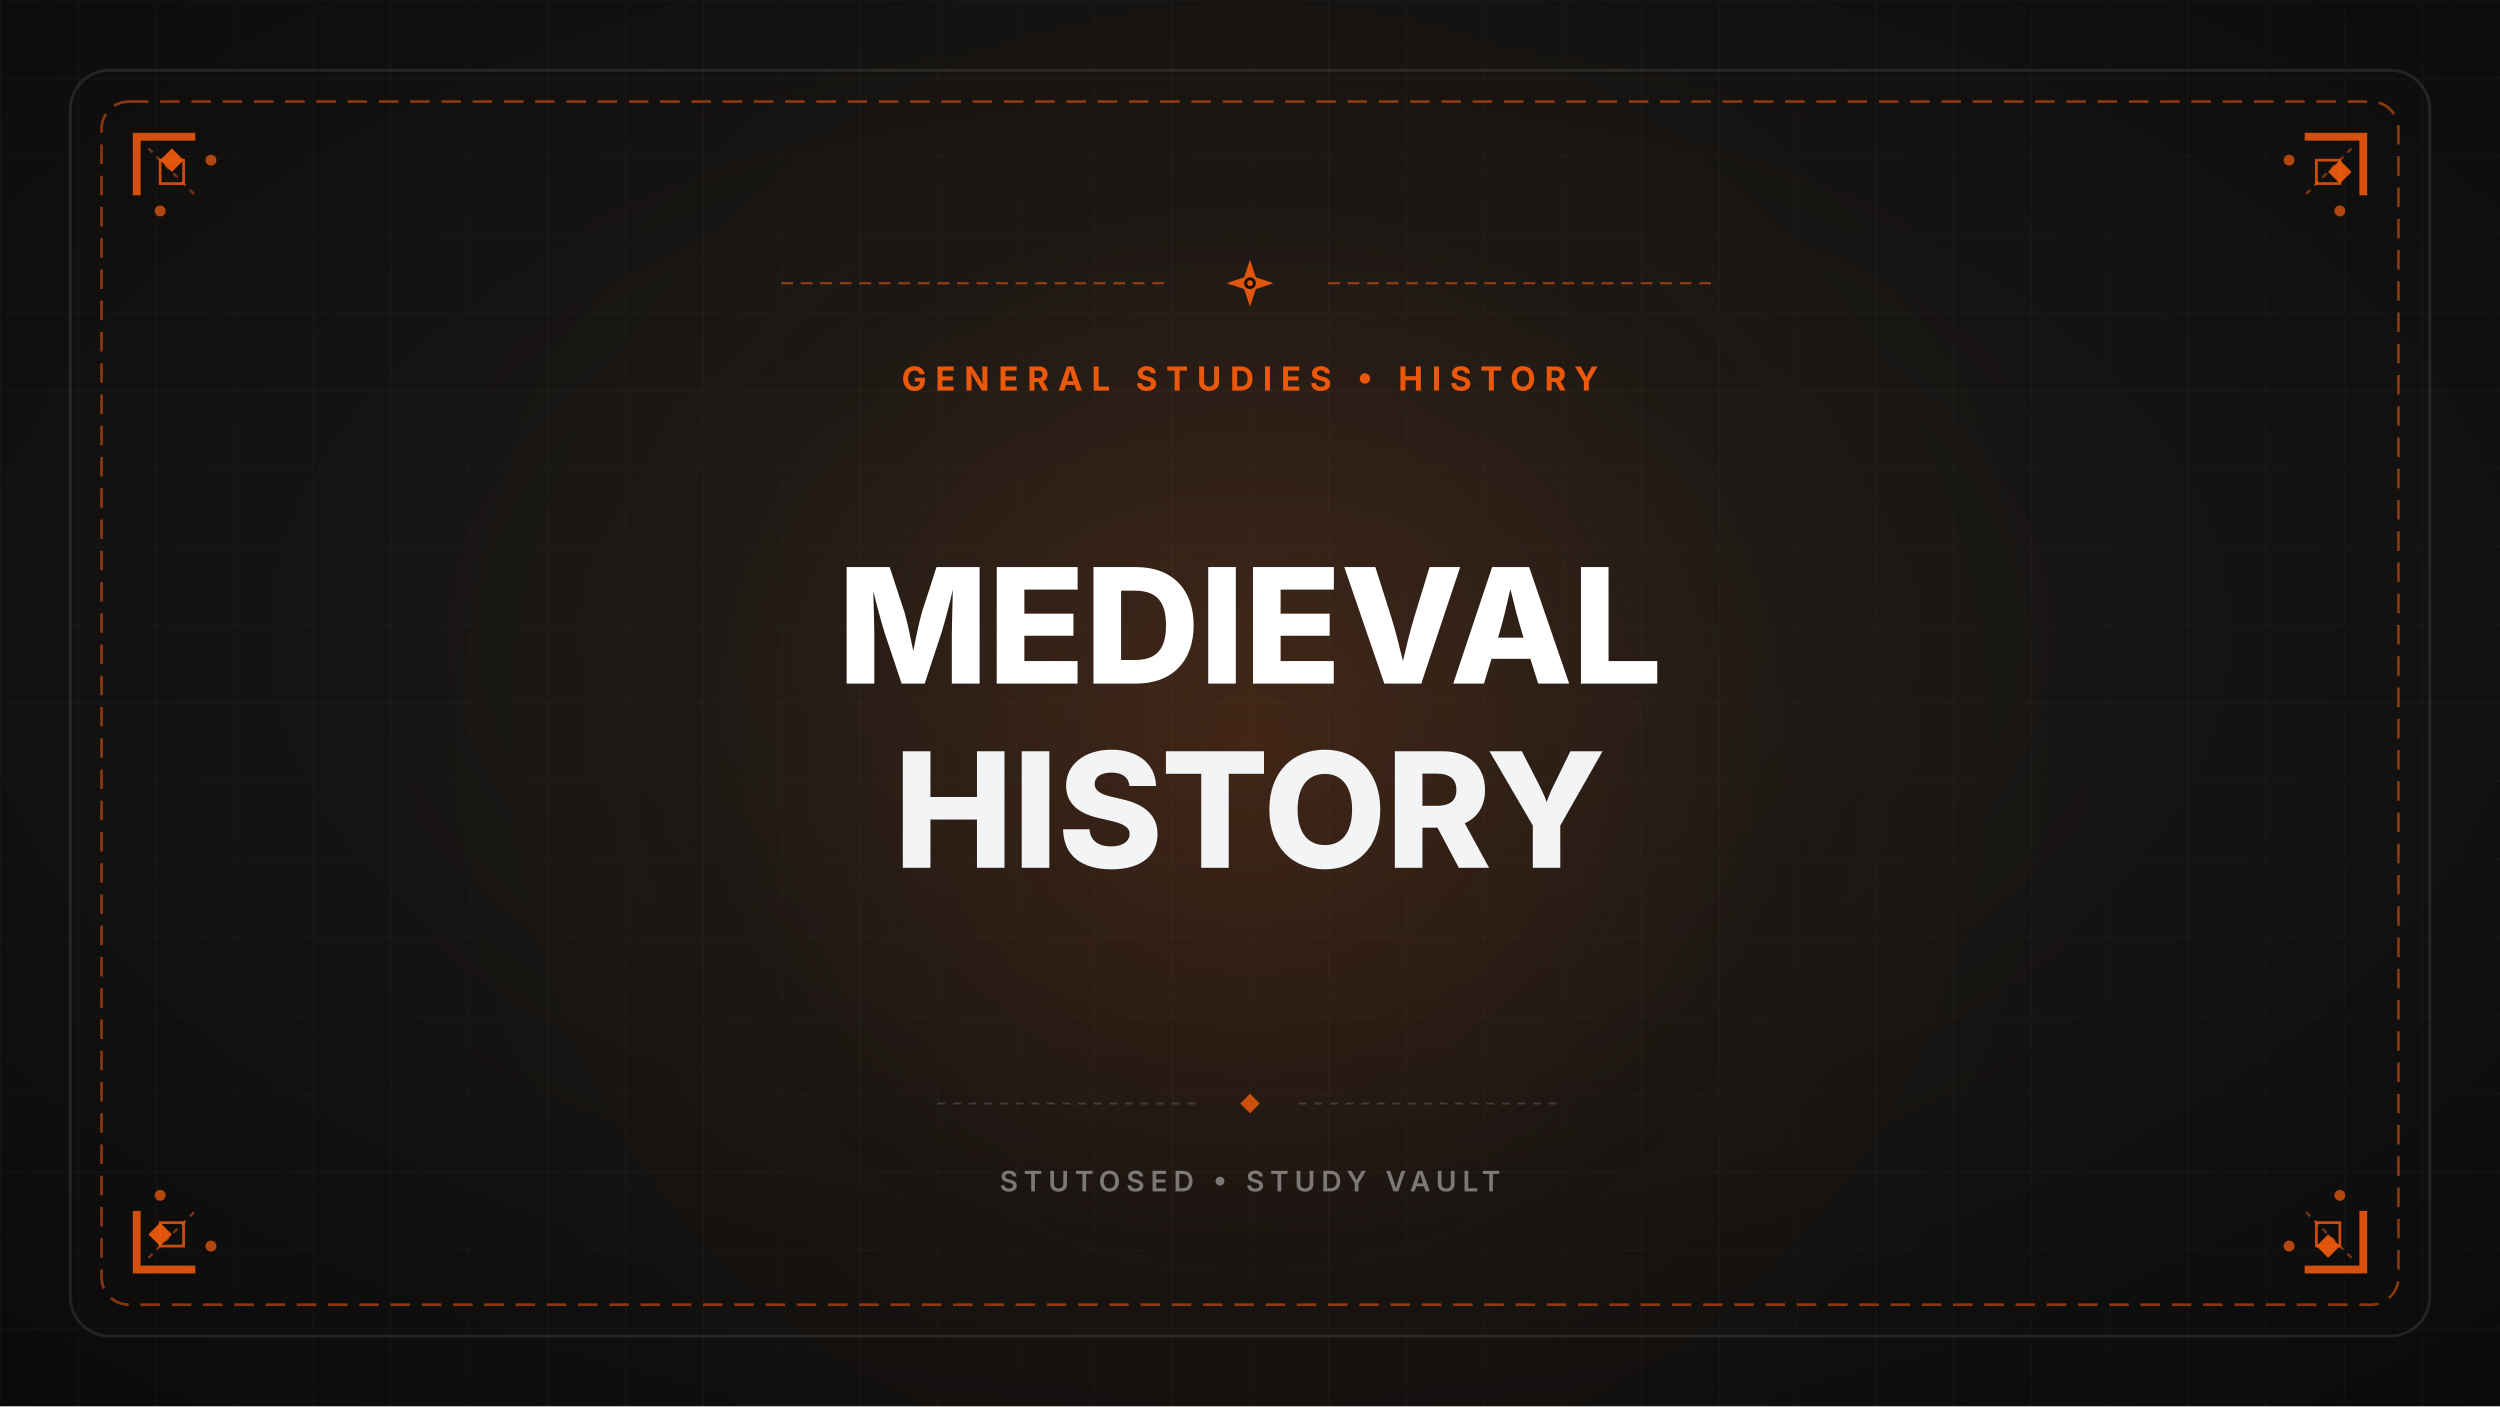
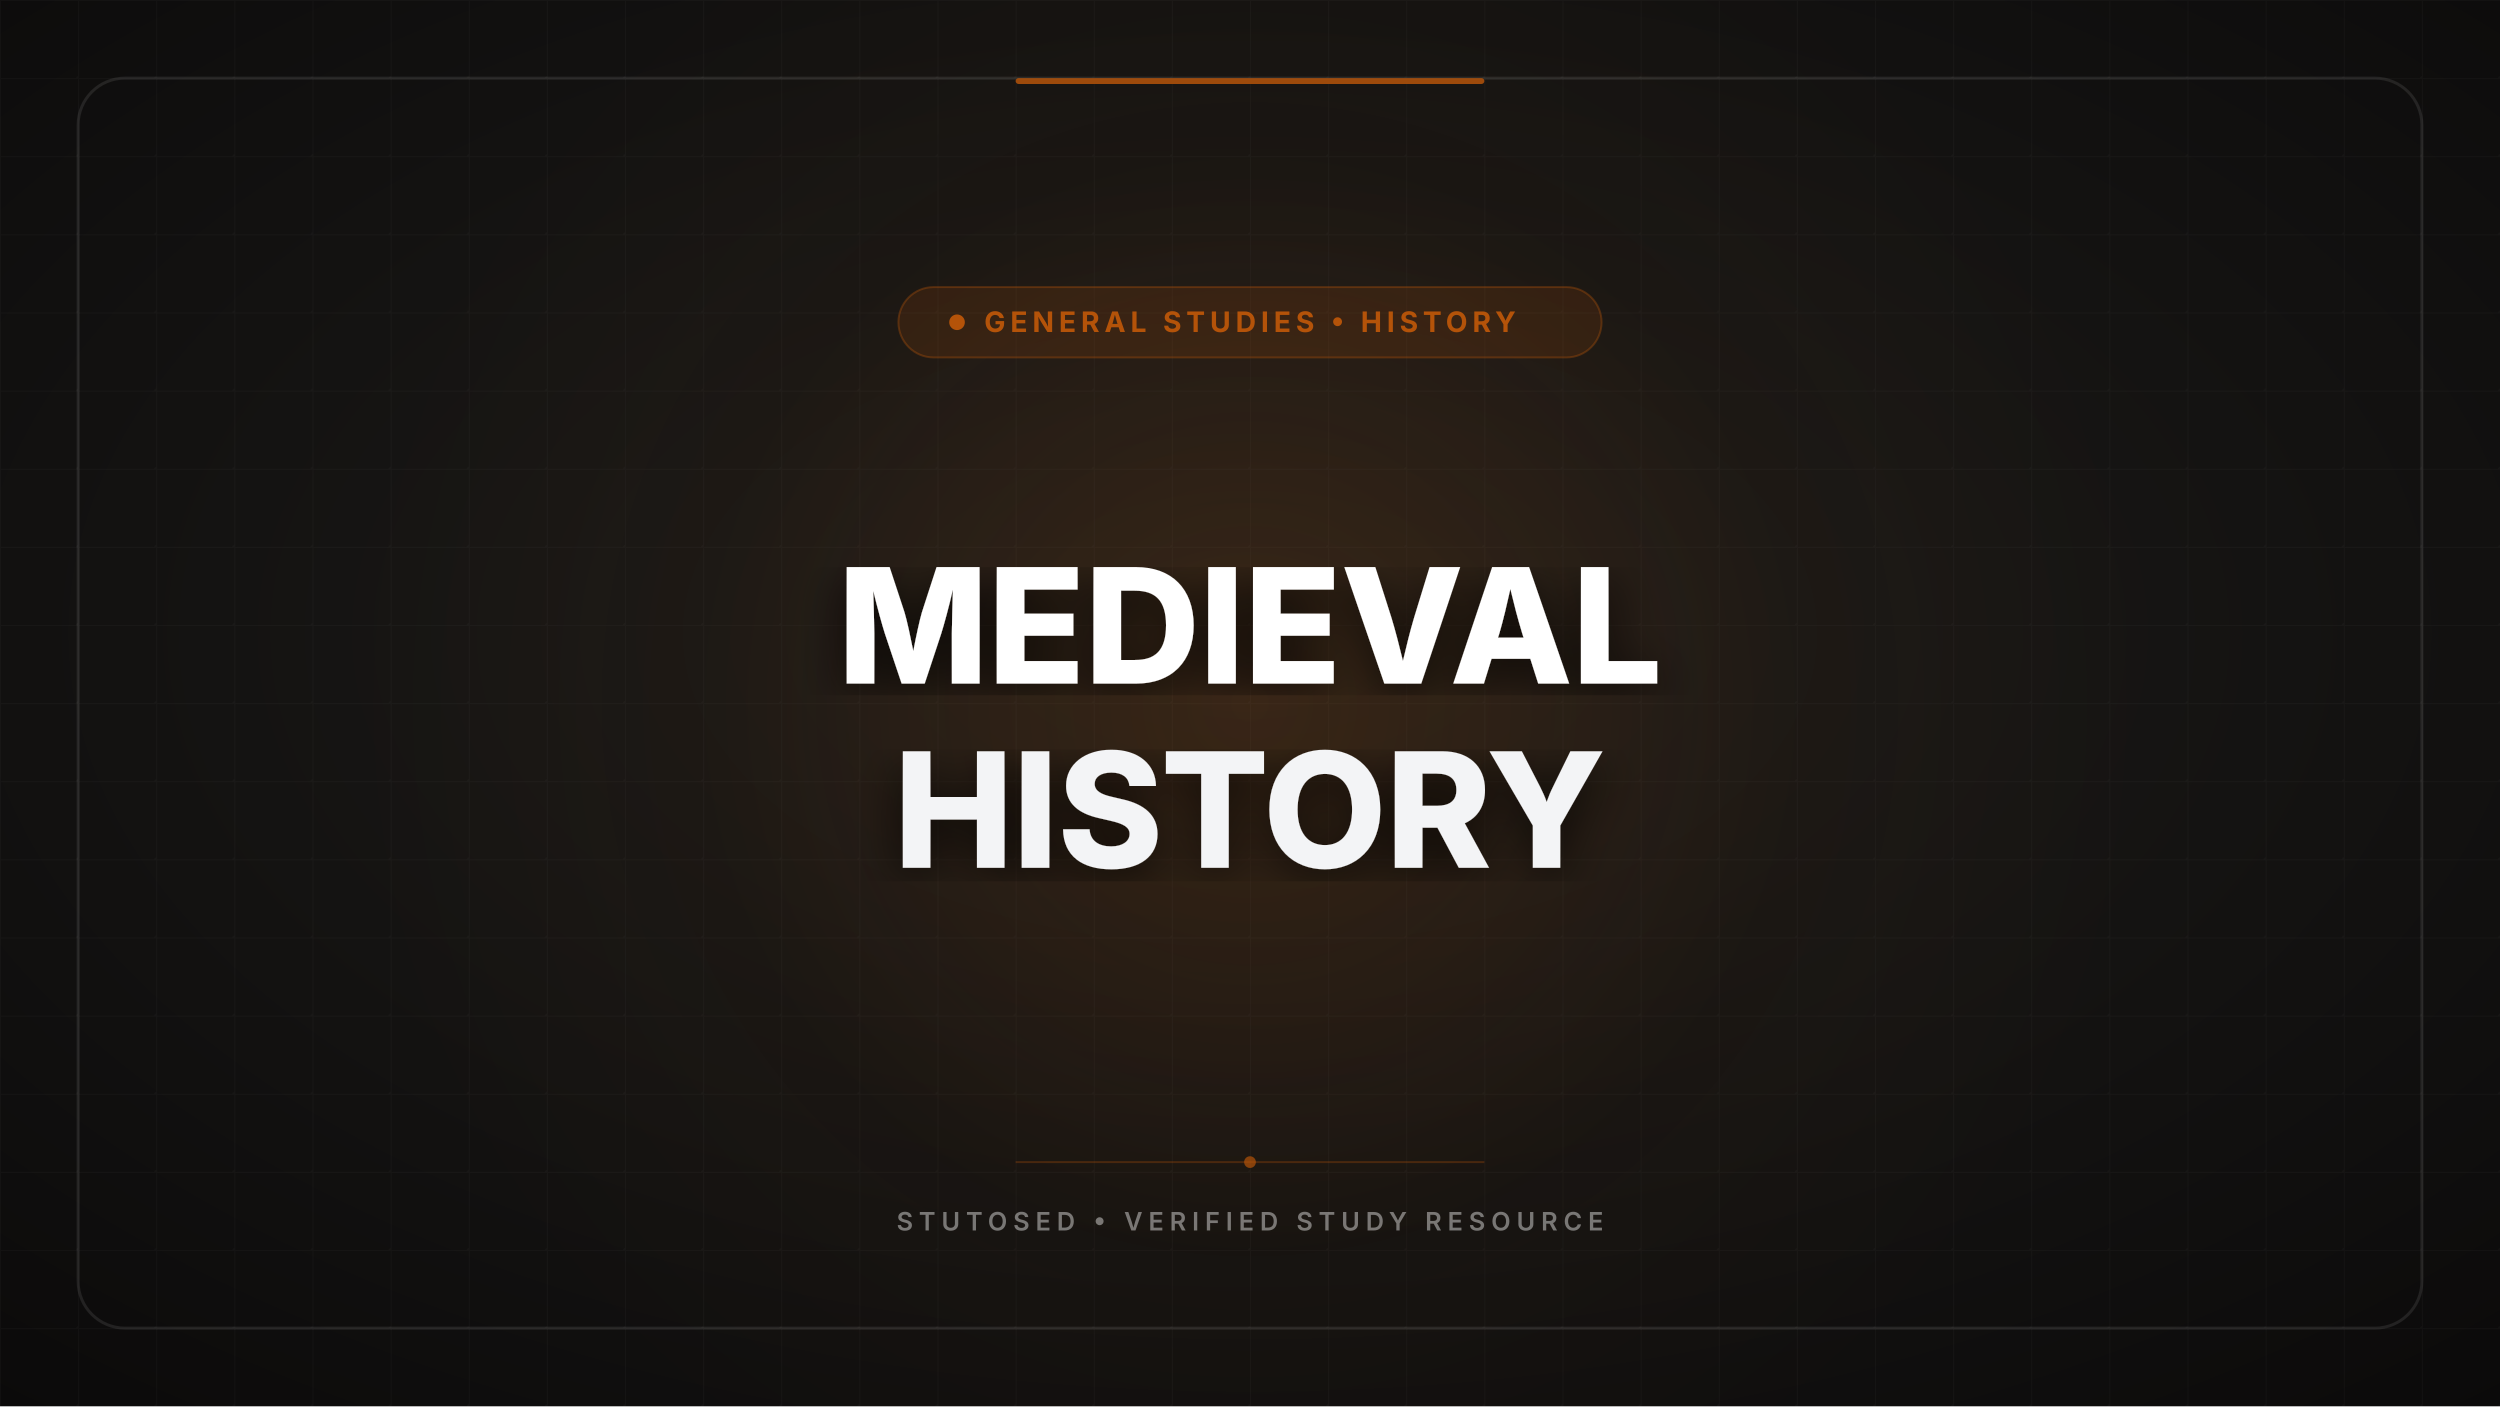
<svg xmlns="http://www.w3.org/2000/svg" viewBox="0 0 1280 720" width="1280" height="720">
  <defs>
    <radialGradient id="bg-grad" cx="50%" cy="45%" r="75%">
      <stop offset="0%" stop-color="#1f1d1a" />
      <stop offset="60%" stop-color="#131211" />
      <stop offset="100%" stop-color="#0b0a0a" />
    </radialGradient>
    <radialGradient id="accent-glow-rad" cx="50%" cy="50%" r="50%">
-       <stop offset="0%" stop-color="#ea580c" stop-opacity="0.18" />
-       <stop offset="60%" stop-color="#ea580c" stop-opacity="0.03" />
-       <stop offset="100%" stop-color="#ea580c" stop-opacity="0" />
+       <stop offset="0%" stop-color="#b45309" stop-opacity="0.18" />
+       <stop offset="60%" stop-color="#b45309" stop-opacity="0.03" />
+       <stop offset="100%" stop-color="#b45309" stop-opacity="0" />
    </radialGradient>
+     <filter id="shadow" x="-10%" y="-10%" width="120%" height="120%">
+       <feDropShadow dx="0" dy="6" stdDeviation="12" flood-color="#000000" flood-opacity="0.75" />
+     </filter>
    <pattern id="grid-pattern" width="40" height="40" patternUnits="userSpaceOnUse">
      <path d="M 40 0 L 0 0 0 40" fill="none" stroke="rgba(255,255,255,0.025)" stroke-width="1" />
      <circle cx="40" cy="40" r="1" fill="rgba(255,255,255,0.025)" />
    </pattern>
  </defs>
  <rect width="1280" height="720" fill="url(#bg-grad)" />
  <rect width="1280" height="720" fill="url(#grid-pattern)" />
-   <circle cx="640" cy="380" r="440" fill="url(#accent-glow-rad)" />
-   <rect x="36" y="36" width="1208" height="648" rx="20" fill="none" stroke="rgba(255,255,255,0.09)" stroke-width="1.5" />
-   <rect x="52" y="52" width="1176" height="616" rx="14" fill="none" stroke="#ea580c" stroke-width="1.4" stroke-dasharray="10 6" opacity="0.55" />
-   <g transform="translate(68, 68) rotate(0)">
-     <path d="M 0 0 L 32 0 L 32 4 L 4 4 L 4 32 L 0 32 Z" fill="#ea580c" opacity="0.9" />
-     <polygon points="14,14 26,14 26,26 14,26" fill="none" stroke="#ea580c" stroke-width="1.4" opacity="0.85" />
-     <polygon points="20,8 26,14 20,20 14,14" fill="#ea580c" opacity="0.95" />
-     <circle cx="40" cy="14" r="2.8" fill="#ea580c" opacity="0.75" />
-     <circle cx="14" cy="40" r="2.8" fill="#ea580c" opacity="0.75" />
-     <line x1="8" y1="8" x2="32" y2="32" stroke="#ea580c" stroke-width="1.2" opacity="0.5" stroke-dasharray="3,3" />
-   </g>
-   <g transform="translate(1212, 68) rotate(90)">
-     <path d="M 0 0 L 32 0 L 32 4 L 4 4 L 4 32 L 0 32 Z" fill="#ea580c" opacity="0.9" />
-     <polygon points="14,14 26,14 26,26 14,26" fill="none" stroke="#ea580c" stroke-width="1.4" opacity="0.85" />
-     <polygon points="20,8 26,14 20,20 14,14" fill="#ea580c" opacity="0.95" />
-     <circle cx="40" cy="14" r="2.8" fill="#ea580c" opacity="0.75" />
-     <circle cx="14" cy="40" r="2.8" fill="#ea580c" opacity="0.75" />
-     <line x1="8" y1="8" x2="32" y2="32" stroke="#ea580c" stroke-width="1.2" opacity="0.5" stroke-dasharray="3,3" />
-   </g>
-   <g transform="translate(1212, 652) rotate(180)">
-     <path d="M 0 0 L 32 0 L 32 4 L 4 4 L 4 32 L 0 32 Z" fill="#ea580c" opacity="0.9" />
-     <polygon points="14,14 26,14 26,26 14,26" fill="none" stroke="#ea580c" stroke-width="1.4" opacity="0.85" />
-     <polygon points="20,8 26,14 20,20 14,14" fill="#ea580c" opacity="0.95" />
-     <circle cx="40" cy="14" r="2.8" fill="#ea580c" opacity="0.75" />
-     <circle cx="14" cy="40" r="2.8" fill="#ea580c" opacity="0.75" />
-     <line x1="8" y1="8" x2="32" y2="32" stroke="#ea580c" stroke-width="1.2" opacity="0.5" stroke-dasharray="3,3" />
-   </g>
-   <g transform="translate(68, 652) rotate(270)">
-     <path d="M 0 0 L 32 0 L 32 4 L 4 4 L 4 32 L 0 32 Z" fill="#ea580c" opacity="0.9" />
-     <polygon points="14,14 26,14 26,26 14,26" fill="none" stroke="#ea580c" stroke-width="1.4" opacity="0.85" />
-     <polygon points="20,8 26,14 20,20 14,14" fill="#ea580c" opacity="0.95" />
-     <circle cx="40" cy="14" r="2.8" fill="#ea580c" opacity="0.75" />
-     <circle cx="14" cy="40" r="2.8" fill="#ea580c" opacity="0.75" />
-     <line x1="8" y1="8" x2="32" y2="32" stroke="#ea580c" stroke-width="1.2" opacity="0.5" stroke-dasharray="3,3" />
-   </g>
-   <g transform="translate(640, 145)">
-     <line x1="-240" y1="0" x2="-40" y2="0" stroke="#ea580c" stroke-width="1.2" stroke-dasharray="6 4" opacity="0.55" />
-     <polygon points="0,-12 3,-3 12,0 3,3 0,12 -3,3 -12,0 -3,-3" fill="#ea580c" opacity="0.95" />
-     <circle cx="0" cy="0" r="3" fill="#131211" />
-     <circle cx="0" cy="0" r="1.5" fill="#ea580c" />
-     <line x1="40" y1="0" x2="240" y2="0" stroke="#ea580c" stroke-width="1.2" stroke-dasharray="6 4" opacity="0.55" />
-   </g>
-   <g transform="translate(640, 200)">
-     <text x="0" y="0" text-anchor="middle" font-family="'Space Grotesk', -apple-system, system-ui, sans-serif" font-size="17" font-weight="700" letter-spacing="4.5" fill="#ea580c" text-transform="uppercase">
+   <circle cx="640" cy="360" r="460" fill="url(#accent-glow-rad)" />
+   <rect x="40" y="40" width="1200" height="640" rx="24" fill="none" stroke="rgba(255,255,255,0.09)" stroke-width="1.5" />
+   <rect x="520" y="40" width="240" height="3" rx="1.5" fill="#b45309" opacity="0.85" />
+   <g transform="translate(640, 165)">
+     <rect x="-180" y="-18" width="360" height="36" rx="18" fill="#b45309" fill-opacity="0.15" stroke="#b45309" stroke-opacity="0.35" stroke-width="1" />
+     <circle cx="-150" cy="0" r="4" fill="#b45309" />
+     <text x="0" y="5" text-anchor="middle" font-family="'Space Grotesk', -apple-system, system-ui, sans-serif" font-size="14.5" font-weight="700" letter-spacing="2.5" fill="#b45309" text-transform="uppercase">
      GENERAL STUDIES • HISTORY
    </text>
  </g>
  <g>
-     <text x="640" y="350" text-anchor="middle" font-family="'Space Grotesk', -apple-system, system-ui, sans-serif" font-size="82" font-weight="800" letter-spacing="-0.5" fill="#FFFFFF">MEDIEVAL</text>
-     <text x="640" y="444.3" text-anchor="middle" font-family="'Space Grotesk', -apple-system, system-ui, sans-serif" font-size="82" font-weight="800" letter-spacing="-0.5" fill="#F3F4F6">HISTORY</text>
+     <text x="640" y="350" text-anchor="middle" font-family="'Space Grotesk', -apple-system, system-ui, sans-serif" font-size="82" font-weight="800" letter-spacing="-0.5" fill="#FFFFFF" filter="url(#shadow)">MEDIEVAL</text>
+     <text x="640" y="444.3" text-anchor="middle" font-family="'Space Grotesk', -apple-system, system-ui, sans-serif" font-size="82" font-weight="800" letter-spacing="-0.5" fill="#F3F4F6" filter="url(#shadow)">HISTORY</text>
  </g>
-   <g transform="translate(640, 565)">
-     <line x1="-160" y1="0" x2="-25" y2="0" stroke="rgba(255,255,255,0.15)" stroke-width="1" stroke-dasharray="4 4" />
-     <polygon points="0,-5 5,0 0,5 -5,0" fill="#ea580c" opacity="0.85" />
-     <line x1="25" y1="0" x2="160" y2="0" stroke="rgba(255,255,255,0.15)" stroke-width="1" stroke-dasharray="4 4" />
+   <g transform="translate(640, 595)">
+     <line x1="-120" y1="0" x2="120" y2="0" stroke="#b45309" stroke-opacity="0.3" stroke-width="1" />
+     <circle cx="0" cy="0" r="3" fill="#b45309" opacity="0.7" />
  </g>
-   <g transform="translate(640, 610)">
-     <text x="0" y="0" text-anchor="middle" font-family="'Space Grotesk', -apple-system, system-ui, sans-serif" font-size="14.5" font-weight="600" letter-spacing="3" fill="rgba(255,255,255,0.42)">
-       STUTOSED • STUDY VAULT
+   <g transform="translate(640, 630)">
+     <text x="0" y="0" text-anchor="middle" font-family="'Space Grotesk', -apple-system, system-ui, sans-serif" font-size="13" font-weight="600" letter-spacing="3" fill="rgba(255,255,255,0.42)">
+       STUTOSED • VERIFIED STUDY RESOURCE
    </text>
  </g>
</svg>
